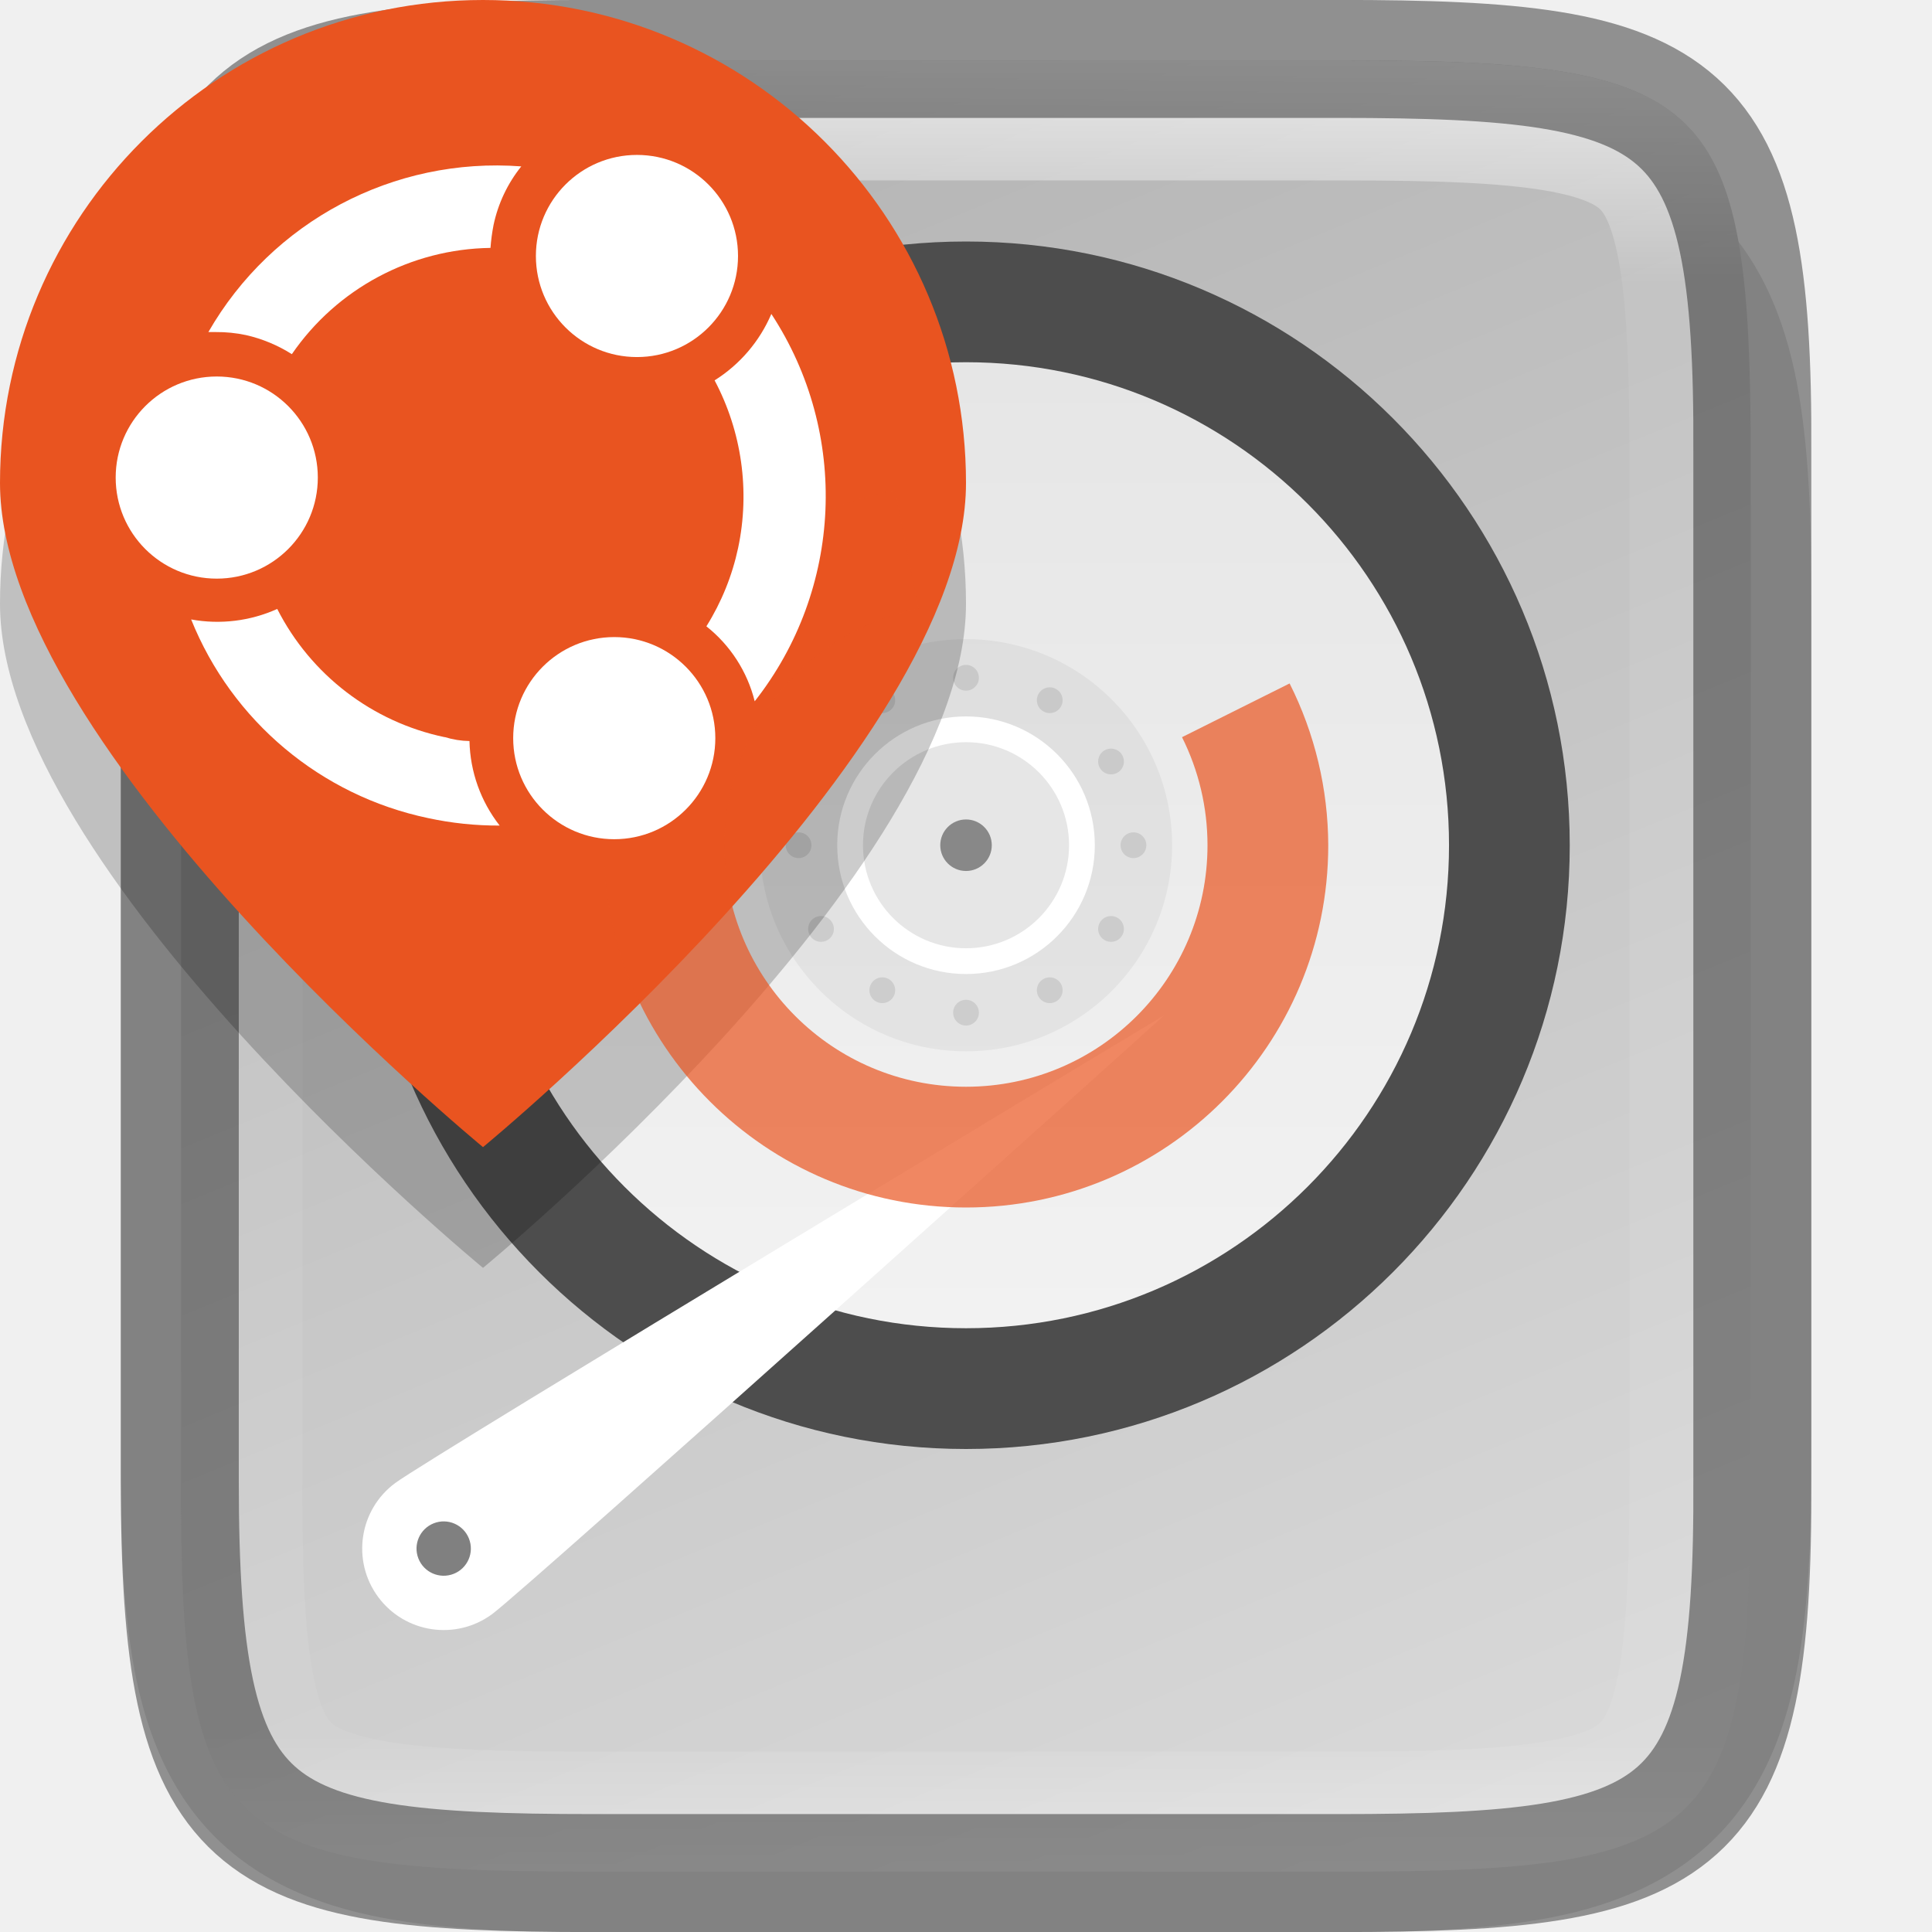
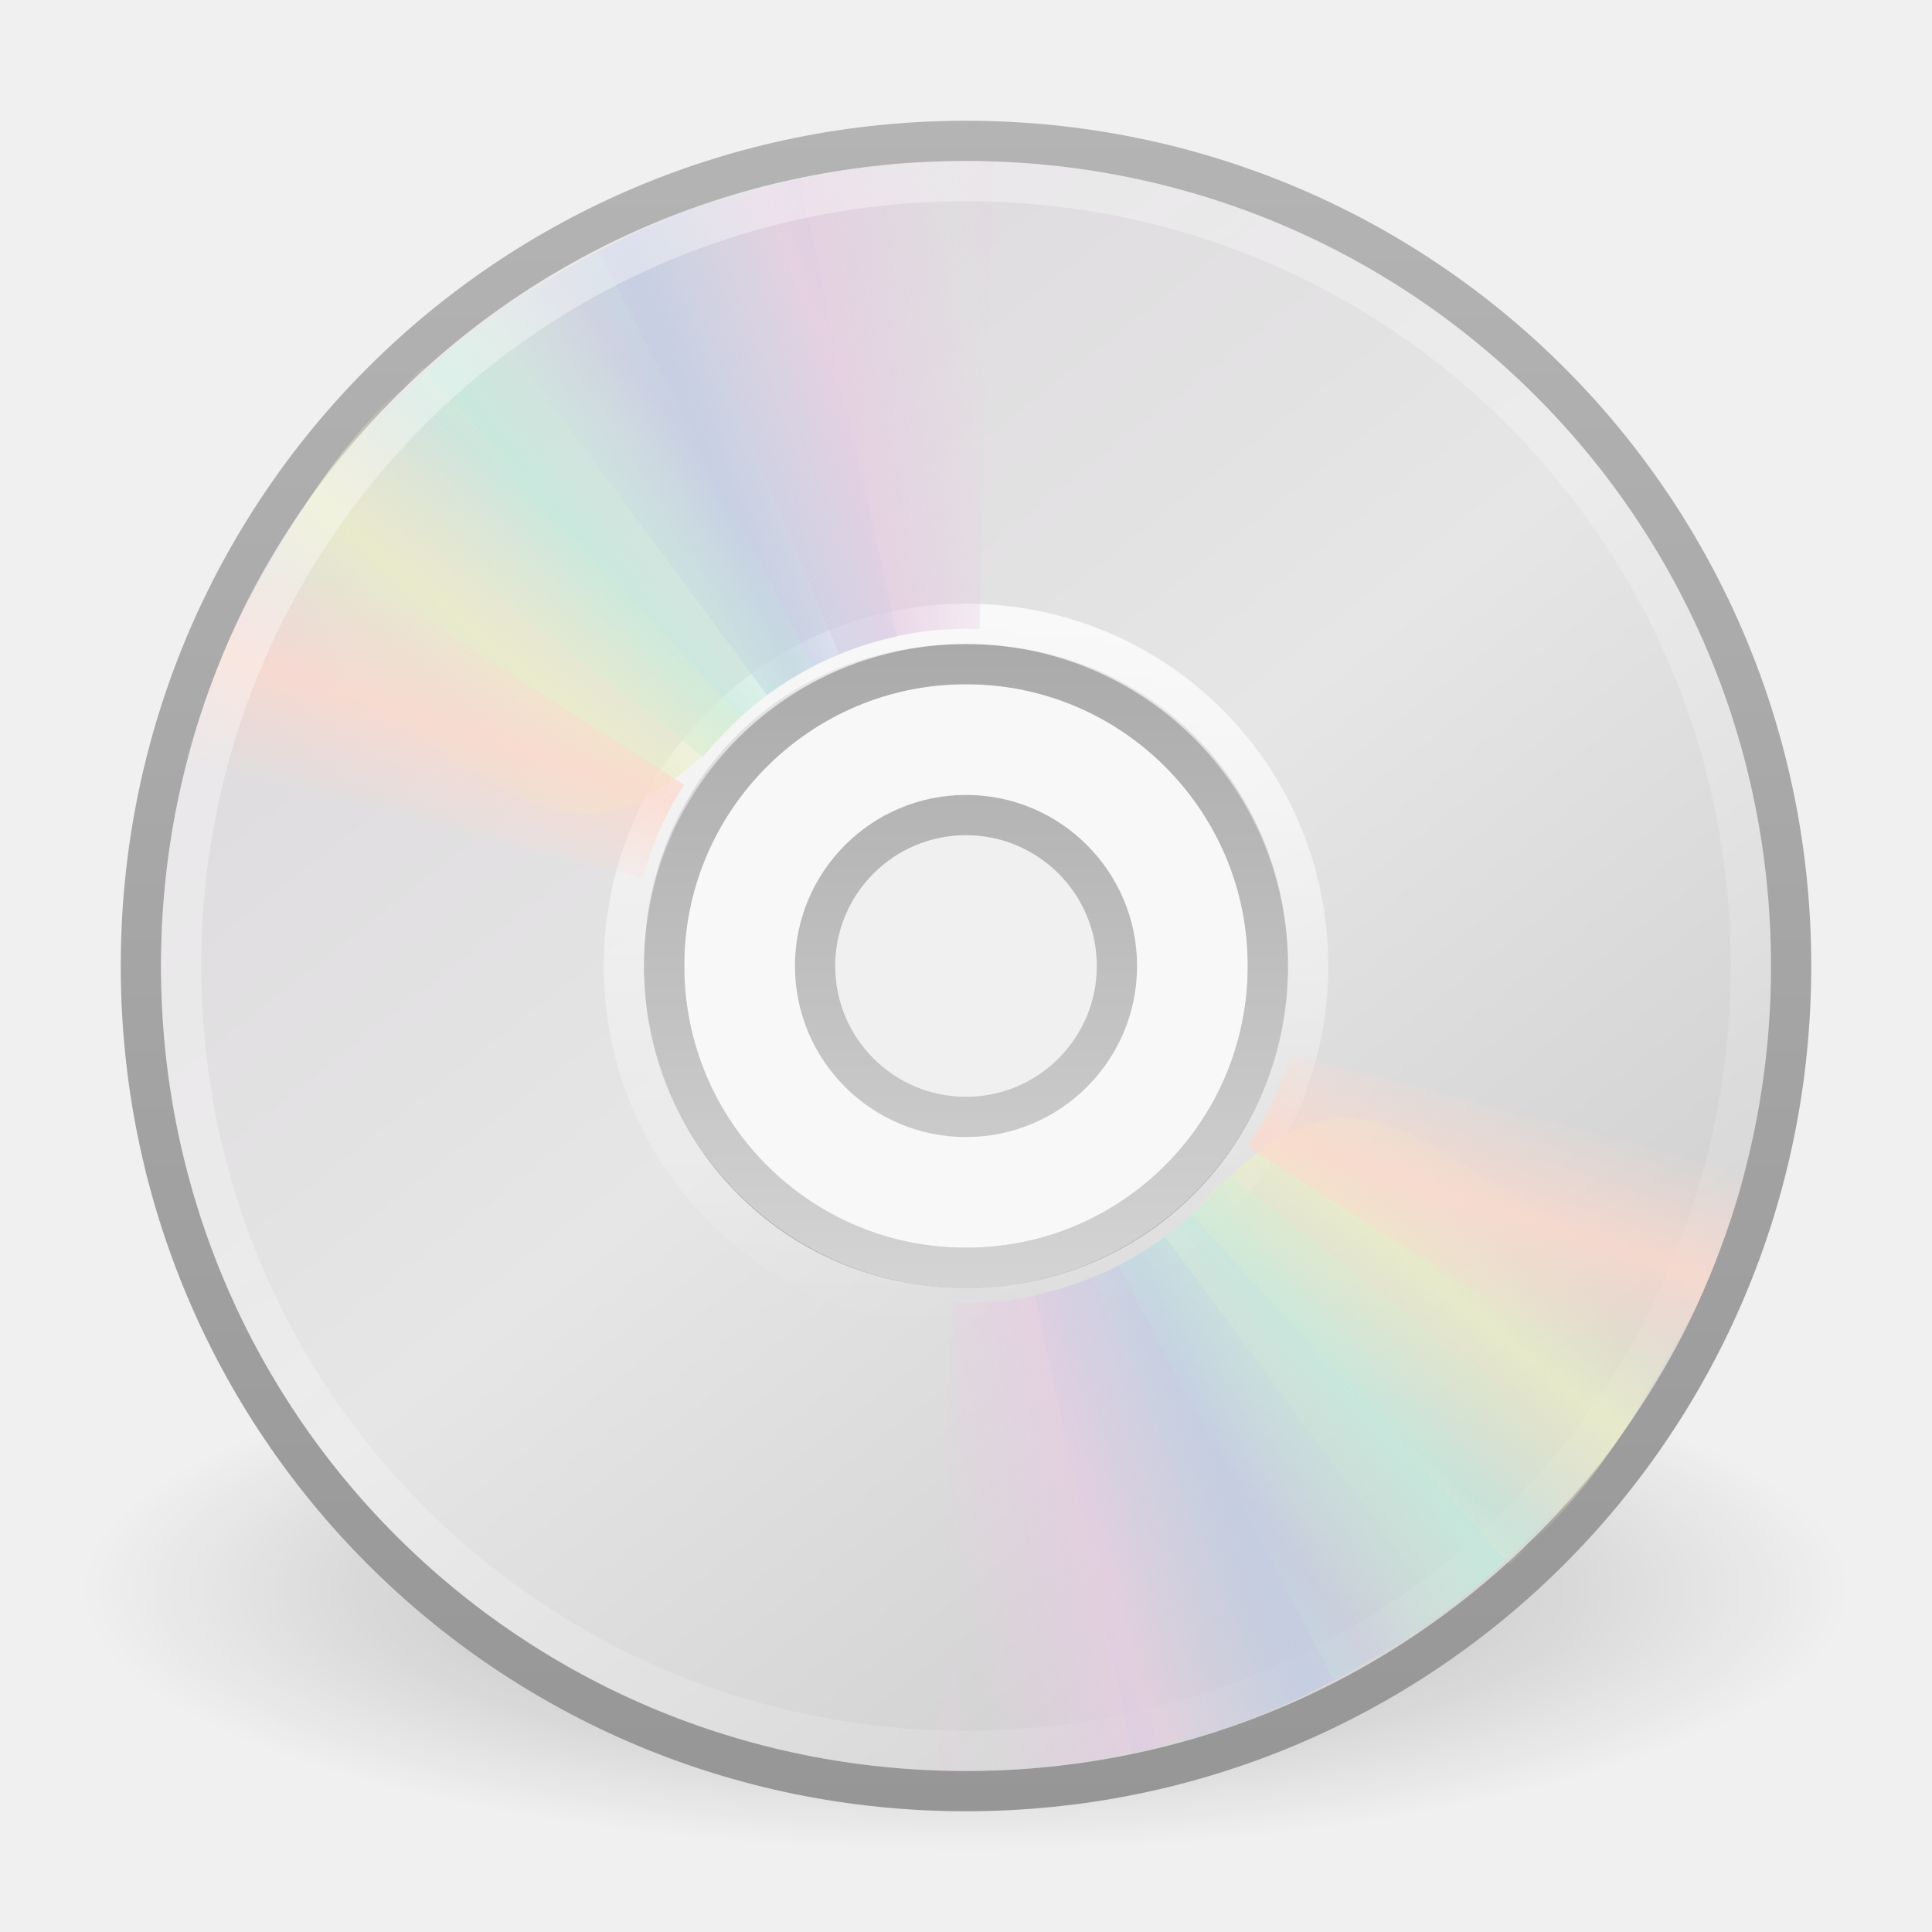
- <svg xmlns="http://www.w3.org/2000/svg" xmlns:xlink="http://www.w3.org/1999/xlink" width="16" height="16" id="svg11300" version="1.0" style="display:inline;enable-background:new">
-   <defs id="defs3">
-     <linearGradient id="linearGradient927">
-       <stop style="stop-color:#ffffff;stop-opacity:1;" offset="0" id="stop923" />
-       <stop id="stop933" offset="0.125" style="stop-color:#ffffff;stop-opacity:0.098" />
-       <stop id="stop931" offset="0.925" style="stop-color:#ffffff;stop-opacity:0.098" />
-       <stop style="stop-color:#ffffff;stop-opacity:0.498" offset="1" id="stop925" />
+ <svg xmlns="http://www.w3.org/2000/svg" xmlns:xlink="http://www.w3.org/1999/xlink" version="1.0" width="48" height="48" id="svg3367">
+   <defs id="defs3369">
+     <linearGradient id="linearGradient23419">
+       <stop id="stop23421" style="stop-color:#000000;stop-opacity:1" offset="0" />
+       <stop id="stop23423" style="stop-color:#000000;stop-opacity:0" offset="1" />
    </linearGradient>
-     <clipPath clipPathUnits="userSpaceOnUse" id="clipPath994">
-       <path style="color:#000000;display:inline;overflow:visible;visibility:visible;fill:#cdcdcd;fill-opacity:1;fill-rule:nonzero;stroke:none;stroke-width:2;stroke-miterlimit:4;stroke-dasharray:none;stroke-opacity:1;marker:none;enable-background:accumulate" d="m 335.731,62 c -8.824,0 -9.774,0.906 -9.73,9.748 v 12.252 12.252 c -0.043,8.842 0.906,9.748 9.73,9.748 h 16.539 c 8.824,0 9.73,-0.906 9.73,-9.748 v -12.252 -12.252 c 0,-8.842 -0.906,-9.748 -9.73,-9.748 z" id="path996" />
-     </clipPath>
-     <linearGradient xlink:href="#linearGradient876" id="linearGradient920" gradientUnits="userSpaceOnUse" gradientTransform="matrix(0,-0.0386186,0.03904659,0,315.4715,253.5455)" x1="441.379" y1="240.282" x2="52.965" y2="401.43" />
-     <clipPath clipPathUnits="userSpaceOnUse" id="clipPath971">
-       <path style="color:#000000;display:inline;overflow:visible;visibility:visible;opacity:1;fill:#46a926;fill-opacity:1;fill-rule:nonzero;stroke:none;stroke-width:2;stroke-miterlimit:4;stroke-dasharray:none;stroke-opacity:1;marker:none;enable-background:accumulate" d="m 327.865,189 c -4.412,0 -4.887,0.453 -4.865,4.874 v 6.126 6.126 c -0.022,4.421 0.453,4.874 4.865,4.874 h 8.27 c 4.412,0 4.865,-0.453 4.865,-4.874 v -6.126 -6.126 c 0,-4.421 -0.453,-4.874 -4.865,-4.874 z" id="path973" />
-     </clipPath>
-     <clipPath clipPathUnits="userSpaceOnUse" id="clipPath983">
-       <path id="path985" d="m 325.096,237 c -2.808,0 -3.11,0.288 -3.096,3.102 v 3.898 3.898 c -0.014,2.813 0.288,3.102 3.096,3.102 h 5.808 c 2.808,0 3.096,-0.288 3.096,-3.102 v -3.898 -3.898 c 0,-2.813 -0.288,-3.102 -3.096,-3.102 z" style="color:#000000;display:inline;overflow:visible;visibility:visible;opacity:1;fill:#46a926;fill-opacity:1;fill-rule:nonzero;stroke:none;stroke-width:2;stroke-miterlimit:4;stroke-dasharray:none;stroke-opacity:1;marker:none;enable-background:accumulate" />
-     </clipPath>
-     <linearGradient xlink:href="#linearGradient927" id="linearGradient993" x1="328" y1="237" x2="328" y2="251" gradientUnits="userSpaceOnUse" />
-     <clipPath clipPathUnits="userSpaceOnUse" id="clipPath994-1">
-       <path style="color:#000000;display:inline;overflow:visible;visibility:visible;fill:#cdcdcd;fill-opacity:1;fill-rule:nonzero;stroke:none;stroke-width:2;stroke-miterlimit:4;stroke-dasharray:none;stroke-opacity:1;marker:none;enable-background:accumulate" d="m 335.731,62 c -8.824,0 -9.774,0.906 -9.73,9.748 v 12.252 12.252 c -0.043,8.842 0.906,9.748 9.73,9.748 h 16.539 c 8.824,0 9.73,-0.906 9.73,-9.748 v -12.252 -12.252 c 0,-8.842 -0.906,-9.748 -9.73,-9.748 z" id="path996-8" />
-     </clipPath>
-     <linearGradient id="linearGradient876">
-       <stop style="stop-color:#b3b3b3;stop-opacity:1" offset="0" id="stop872" />
-       <stop style="stop-color:#d9d9d9;stop-opacity:1" offset="1" id="stop874" />
+     <linearGradient id="linearGradient3772">
+       <stop id="stop3774" style="stop-color:#b4b4b4;stop-opacity:1" offset="0" />
+       <stop id="stop3776" style="stop-color:#969696;stop-opacity:1" offset="1" />
    </linearGradient>
-     <linearGradient xlink:href="#linearGradient1392" id="linearGradient1394" x1="77" y1="156" x2="227" y2="156" gradientUnits="userSpaceOnUse" gradientTransform="rotate(90,152,156)" />
-     <linearGradient id="linearGradient1392">
-       <stop style="stop-color:#e6e6e6;stop-opacity:1;" offset="0" id="stop1388" />
-       <stop style="stop-color:#f2f2f2;stop-opacity:1" offset="1" id="stop1390" />
+     <linearGradient x1="12.274" y1="32.416" x2="35.391" y2="14.203" id="linearGradient3263" gradientUnits="userSpaceOnUse">
+       <stop id="stop3265" style="stop-color:#dedbde;stop-opacity:1" offset="0" />
+       <stop id="stop3267" style="stop-color:#e6e6e6;stop-opacity:1" offset="0.5" />
+       <stop id="stop3269" style="stop-color:#d2d2d2;stop-opacity:1" offset="1" />
    </linearGradient>
-     <clipPath clipPathUnits="userSpaceOnUse" id="clipPath999">
-       <path style="color:#000000;display:inline;overflow:visible;visibility:visible;opacity:1;fill:#5d5d5d;fill-opacity:1;fill-rule:nonzero;stroke:none;stroke-width:3.826;stroke-linecap:butt;stroke-linejoin:round;stroke-miterlimit:4;stroke-dasharray:none;stroke-dashoffset:0;stroke-opacity:1;marker:none;enable-background:accumulate" d="m 152,68 c -48.601,0 -88,39.399 -88,88 0,48.601 39.399,88 88,88 48.601,0 88,-39.399 88,-88 0,-48.601 -39.399,-88 -88,-88 z" id="path1001" />
-     </clipPath>
+     <linearGradient id="linearGradient3428">
+       <stop id="stop3430" style="stop-color:#aaaaaa;stop-opacity:1" offset="0" />
+       <stop id="stop3432" style="stop-color:#d4d4d4;stop-opacity:1" offset="1" />
+     </linearGradient>
+     <linearGradient x1="10.609" y1="17.886" x2="9.73" y2="20.613" id="linearGradient3354" xlink:href="#linearGradient3519" gradientUnits="userSpaceOnUse" spreadMethod="reflect" />
+     <linearGradient x1="12.372" y1="16.188" x2="14.609" y2="13.462" id="linearGradient3352" xlink:href="#linearGradient3511" gradientUnits="userSpaceOnUse" spreadMethod="reflect" />
+     <linearGradient x1="14.085" y1="13.046" x2="16.994" y2="10.732" id="linearGradient3350" xlink:href="#linearGradient3503" gradientUnits="userSpaceOnUse" spreadMethod="reflect" />
+     <linearGradient x1="17.495" y1="11.2" x2="21.047" y2="9.796" id="linearGradient3348" xlink:href="#linearGradient3495" gradientUnits="userSpaceOnUse" spreadMethod="reflect" />
+     <linearGradient x1="20.58" y1="10.775" x2="24.274" y2="9.862" id="linearGradient3346" xlink:href="#linearGradient3487" gradientUnits="userSpaceOnUse" spreadMethod="reflect" />
+     <linearGradient id="linearGradient6036">
+       <stop id="stop6038" style="stop-color:#ffffff;stop-opacity:1" offset="0" />
+       <stop id="stop6040" style="stop-color:#ffffff;stop-opacity:0" offset="1" />
+     </linearGradient>
+     <linearGradient id="linearGradient3519">
+       <stop id="stop3521" style="stop-color:#fcd9cd;stop-opacity:1" offset="0" />
+       <stop id="stop3523" style="stop-color:#fcd9cd;stop-opacity:0" offset="1" />
+     </linearGradient>
+     <linearGradient x1="10.609" y1="17.886" x2="9.73" y2="20.613" id="linearGradient3319" xlink:href="#linearGradient3519" gradientUnits="userSpaceOnUse" spreadMethod="reflect" />
+     <linearGradient id="linearGradient3511">
+       <stop id="stop3513" style="stop-color:#ebeec7;stop-opacity:1" offset="0" />
+       <stop id="stop3515" style="stop-color:#ebeec7;stop-opacity:0" offset="1" />
+     </linearGradient>
+     <linearGradient x1="12.372" y1="16.188" x2="14.609" y2="13.462" id="linearGradient3317" xlink:href="#linearGradient3511" gradientUnits="userSpaceOnUse" spreadMethod="reflect" />
+     <linearGradient id="linearGradient3503">
+       <stop id="stop3505" style="stop-color:#c4ebdd;stop-opacity:1" offset="0" />
+       <stop id="stop3507" style="stop-color:#c4ebdd;stop-opacity:0" offset="1" />
+     </linearGradient>
+     <linearGradient x1="14.085" y1="13.046" x2="16.994" y2="10.732" id="linearGradient3315" xlink:href="#linearGradient3503" gradientUnits="userSpaceOnUse" spreadMethod="reflect" />
+     <linearGradient id="linearGradient3495">
+       <stop id="stop3497" style="stop-color:#c1cbe4;stop-opacity:1" offset="0" />
+       <stop id="stop3499" style="stop-color:#c1cbe4;stop-opacity:0" offset="1" />
+     </linearGradient>
+     <linearGradient x1="17.495" y1="11.2" x2="21.047" y2="9.796" id="linearGradient3313" xlink:href="#linearGradient3495" gradientUnits="userSpaceOnUse" spreadMethod="reflect" />
+     <linearGradient id="linearGradient3487">
+       <stop id="stop3489" style="stop-color:#e6cde2;stop-opacity:1" offset="0" />
+       <stop id="stop3491" style="stop-color:#e6cde2;stop-opacity:0" offset="1" />
+     </linearGradient>
+     <linearGradient x1="20.58" y1="10.775" x2="24.274" y2="9.862" id="linearGradient3311" xlink:href="#linearGradient3487" gradientUnits="userSpaceOnUse" spreadMethod="reflect" />
+     <linearGradient xlink:href="#linearGradient6036" id="linearGradient2453" gradientUnits="userSpaceOnUse" gradientTransform="matrix(0.9849664,0,0,0.9849663,1.902206e-2,-0.6241532)" x1="10.502" y1="3.61" x2="48.799" y2="54.698" />
+     <linearGradient xlink:href="#linearGradient6036" id="linearGradient2462" gradientUnits="userSpaceOnUse" gradientTransform="matrix(0.4293444,0,0,0.4293442,13.54675,13.26639)" x1="18.776" y1="4.038" x2="18.203" y2="45.962" />
+     <linearGradient xlink:href="#linearGradient3428" id="linearGradient2465" gradientUnits="userSpaceOnUse" gradientTransform="matrix(0.9375,0,0,0.9375,1.5,1.5)" x1="21.448" y1="15.5" x2="21.448" y2="32.509" />
+     <linearGradient xlink:href="#linearGradient3263" id="linearGradient2470" gradientUnits="userSpaceOnUse" gradientTransform="matrix(0,1.171439,-1.171439,0,51.06024,-4.11454)" x1="12.274" y1="32.416" x2="35.391" y2="14.203" />
+     <linearGradient xlink:href="#linearGradient3772" id="linearGradient2472" gradientUnits="userSpaceOnUse" gradientTransform="translate(50.26506,0)" x1="-21.916" y1="3" x2="-21.916" y2="45.033" />
+     <radialGradient xlink:href="#linearGradient23419" id="radialGradient2475" gradientUnits="userSpaceOnUse" gradientTransform="matrix(0.9722718,0,0,0.2872354,1.312499,27.54052)" cx="23.335" cy="41.636" fx="23.335" fy="41.636" r="22.627" />
  </defs>
-   <g style="display:inline" id="layer1" transform="translate(-320,-236)">
-     <g style="display:inline" id="layer7" />
-     <g id="layer8" style="display:inline">
-       <path style="color:#000000;font-style:normal;font-variant:normal;font-weight:normal;font-stretch:normal;font-size:medium;line-height:normal;font-family:sans-serif;font-variant-ligatures:normal;font-variant-position:normal;font-variant-caps:normal;font-variant-numeric:normal;font-variant-alternates:normal;font-feature-settings:normal;text-indent:0;text-align:start;text-decoration:none;text-decoration-line:none;text-decoration-style:solid;text-decoration-color:#000000;letter-spacing:normal;word-spacing:normal;text-transform:none;writing-mode:lr-tb;direction:ltr;text-orientation:mixed;dominant-baseline:auto;baseline-shift:baseline;text-anchor:start;white-space:normal;shape-padding:0;clip-rule:nonzero;display:inline;overflow:visible;visibility:visible;opacity:0.1;isolation:auto;mix-blend-mode:normal;color-interpolation:sRGB;color-interpolation-filters:linearRGB;solid-color:#000000;solid-opacity:1;vector-effect:none;fill:#000000;fill-opacity:1;fill-rule:nonzero;stroke:none;stroke-width:2;stroke-linecap:butt;stroke-linejoin:miter;stroke-miterlimit:4;stroke-dasharray:none;stroke-dashoffset:0;stroke-opacity:1;marker:none;color-rendering:auto;image-rendering:auto;shape-rendering:auto;text-rendering:auto;enable-background:accumulate" d="m 325.096,237 c -0.719,0 -1.302,0.014 -1.836,0.104 -0.534,0.09 -1.068,0.276 -1.477,0.684 -0.408,0.407 -0.597,0.943 -0.686,1.479 -0.089,0.535 -0.101,1.12 -0.098,1.842 v 2.893 3.898 c -0.003,0.718 0.009,1.302 0.098,1.836 0.089,0.535 0.277,1.071 0.686,1.479 0.408,0.407 0.942,0.594 1.477,0.684 0.534,0.09 1.117,0.104 1.836,0.104 h 5.809 c 0.719,0 1.301,-0.014 1.834,-0.104 0.533,-0.09 1.068,-0.278 1.475,-0.686 0.407,-0.408 0.594,-0.943 0.684,-1.477 0.09,-0.534 0.104,-1.116 0.104,-1.836 v -3.898 -2.898 c 0,-0.72 -0.014,-1.302 -0.104,-1.836 -0.089,-0.534 -0.277,-1.069 -0.684,-1.477 -0.407,-0.408 -0.941,-0.596 -1.475,-0.686 -0.533,-0.09 -1.115,-0.104 -1.834,-0.104 z" id="path997" />
-       <path style="color:#000000;display:inline;overflow:visible;visibility:visible;fill:url(#linearGradient920);fill-opacity:1;fill-rule:nonzero;stroke:none;stroke-width:1;marker:none;enable-background:accumulate" d="m 324.854,236.5 c -3.042,0 -3.369,0.309 -3.354,3.323 v 4.177 4.177 c -0.015,3.014 0.312,3.323 3.354,3.323 h 6.291 c 3.042,0 3.354,-0.309 3.354,-3.323 v -4.177 -4.177 c 0,-3.014 -0.312,-3.323 -3.354,-3.323 z" id="path918" />
-       <path style="color:#000000;display:inline;overflow:visible;visibility:visible;opacity:0.7;fill:none;fill-opacity:1;fill-rule:nonzero;stroke:url(#linearGradient993);stroke-width:1.856;stroke-miterlimit:4;stroke-dasharray:none;stroke-opacity:1;marker:none;enable-background:accumulate" d="m 325.096,237 c -2.808,0 -3.11,0.288 -3.096,3.102 v 3.898 3.898 c -0.014,2.813 0.288,3.102 3.096,3.102 h 5.808 c 2.808,0 3.096,-0.288 3.096,-3.102 v -3.898 -3.898 c 0,-2.813 -0.288,-3.102 -3.096,-3.102 z" id="path937" clip-path="url(#clipPath983)" transform="matrix(1.083333,0,0,1.071429,-27.33329,-17.42857)" />
-       <path style="color:#000000;display:inline;overflow:visible;visibility:visible;opacity:0.4;fill:none;fill-opacity:1;fill-rule:nonzero;stroke:#000000;stroke-width:0.977;stroke-miterlimit:4;stroke-dasharray:none;stroke-opacity:1;marker:none;enable-background:accumulate" d="m 331.087,251.512 c 2.897,0 3.44,-0.303 3.425,-3.255 v -4.257 -4.257 c 0.015,-2.952 -0.528,-3.255 -3.425,-3.255 h -6.173 c -2.897,0 -3.425,0.303 -3.425,3.255 v 4.257 4.257 c 0,2.952 0.528,3.255 3.425,3.255 z" id="path958-6-0" />
-     </g>
-     <g id="layer6" style="display:inline">
-       <circle r="5" cy="243" cx="328" id="circle1588" style="color:#000000;display:inline;overflow:visible;visibility:visible;opacity:1;fill:#4d4d4d;fill-opacity:1;fill-rule:nonzero;stroke:none;stroke-width:0.239;stroke-linecap:butt;stroke-linejoin:miter;stroke-miterlimit:4;stroke-dasharray:0.717, 0.717;stroke-dashoffset:0;stroke-opacity:1;marker:none;enable-background:accumulate" />
-       <g style="display:inline;stroke-width:18.75;enable-background:new" transform="matrix(0.05333333,0,0,0.05333333,319.8935,234.6798)" id="g1673">
-         <path id="path1637" d="m 152,231 c -41.421,0 -75,-33.579 -75,-75 0,-41.421 33.579,-75 75,-75 41.421,0 75,33.579 75,75 0,41.421 -33.579,75 -75,75 z" style="display:inline;opacity:1;fill:url(#linearGradient1394);fill-opacity:1;stroke:none;stroke-width:300;stroke-linecap:round;stroke-linejoin:round;stroke-miterlimit:4;stroke-dasharray:none;stroke-dashoffset:0;stroke-opacity:1;enable-background:new" />
-         <ellipse ry="32" rx="32" cy="156" cx="152" id="ellipse1639" style="display:inline;opacity:0.05;fill:#000000;fill-opacity:1;stroke:none;stroke-width:300;stroke-linecap:round;stroke-linejoin:round;stroke-miterlimit:4;stroke-dasharray:none;stroke-dashoffset:0;stroke-opacity:1;enable-background:new" />
-         <ellipse style="display:inline;opacity:1;fill:#ffffff;fill-opacity:1;stroke:none;stroke-width:300;stroke-linecap:round;stroke-linejoin:round;stroke-miterlimit:4;stroke-dasharray:none;stroke-dashoffset:0;stroke-opacity:1;enable-background:new" id="ellipse1641" cx="152" cy="156" rx="20" ry="20" />
-         <g style="opacity:0.1;fill:#000000;fill-opacity:1;stroke-width:18.75" id="g1667">
-           <circle style="opacity:1;fill:#000000;fill-opacity:1;stroke:none;stroke-width:300;stroke-linecap:round;stroke-linejoin:round;stroke-miterlimit:4;stroke-dasharray:none;stroke-dashoffset:0;stroke-opacity:1" id="circle1643" cx="53.636" cy="185.1" r="2" transform="rotate(-30)" />
-           <circle r="2" cy="237.1" cx="53.636" id="circle1645" style="opacity:1;fill:#000000;fill-opacity:1;stroke:none;stroke-width:300;stroke-linecap:round;stroke-linejoin:round;stroke-miterlimit:4;stroke-dasharray:none;stroke-dashoffset:0;stroke-opacity:1" transform="rotate(-30)" />
-           <circle r="2" cy="183.636" cx="-59.1" id="circle1647" style="opacity:1;fill:#000000;fill-opacity:1;stroke:none;stroke-width:300;stroke-linecap:round;stroke-linejoin:round;stroke-miterlimit:4;stroke-dasharray:none;stroke-dashoffset:0;stroke-opacity:1" transform="rotate(-60)" />
-           <circle style="opacity:1;fill:#000000;fill-opacity:1;stroke:none;stroke-width:300;stroke-linecap:round;stroke-linejoin:round;stroke-miterlimit:4;stroke-dasharray:none;stroke-dashoffset:0;stroke-opacity:1" id="circle1649" cx="-59.1" cy="235.636" r="2" transform="rotate(-60)" />
-           <circle style="opacity:1;fill:#000000;fill-opacity:1;stroke:none;stroke-width:300;stroke-linecap:round;stroke-linejoin:round;stroke-miterlimit:4;stroke-dasharray:none;stroke-dashoffset:0;stroke-opacity:1" id="circle1651" cx="-156" cy="126" r="2" transform="rotate(-90)" />
-           <circle r="2" cy="178" cx="-156" id="circle1653" style="opacity:1;fill:#000000;fill-opacity:1;stroke:none;stroke-width:300;stroke-linecap:round;stroke-linejoin:round;stroke-miterlimit:4;stroke-dasharray:none;stroke-dashoffset:0;stroke-opacity:1" transform="rotate(-90)" />
-           <circle r="2" cy="27.636" cx="-211.1" id="circle1655" style="opacity:1;fill:#000000;fill-opacity:1;stroke:none;stroke-width:300;stroke-linecap:round;stroke-linejoin:round;stroke-miterlimit:4;stroke-dasharray:none;stroke-dashoffset:0;stroke-opacity:1" transform="rotate(-120)" />
-           <circle style="opacity:1;fill:#000000;fill-opacity:1;stroke:none;stroke-width:300;stroke-linecap:round;stroke-linejoin:round;stroke-miterlimit:4;stroke-dasharray:none;stroke-dashoffset:0;stroke-opacity:1" id="circle1657" cx="-211.1" cy="79.636" r="2" transform="rotate(-120)" />
-           <circle transform="rotate(-150,152,156)" r="2" cy="130" cx="152" id="circle1659" style="display:inline;opacity:1;fill:#000000;fill-opacity:1;stroke:none;stroke-width:300;stroke-linecap:round;stroke-linejoin:round;stroke-miterlimit:4;stroke-dasharray:none;stroke-dashoffset:0;stroke-opacity:1;enable-background:new" />
-           <circle transform="rotate(-150,152,156)" style="display:inline;opacity:1;fill:#000000;fill-opacity:1;stroke:none;stroke-width:300;stroke-linecap:round;stroke-linejoin:round;stroke-miterlimit:4;stroke-dasharray:none;stroke-dashoffset:0;stroke-opacity:1;enable-background:new" id="circle1661" cx="152" cy="182" r="2" />
-           <circle r="2" cy="-182" cx="-152" id="circle1663" style="opacity:1;fill:#000000;fill-opacity:1;stroke:none;stroke-width:300;stroke-linecap:round;stroke-linejoin:round;stroke-miterlimit:4;stroke-dasharray:none;stroke-dashoffset:0;stroke-opacity:1" transform="scale(-1)" />
-           <circle style="opacity:1;fill:#000000;fill-opacity:1;stroke:none;stroke-width:300;stroke-linecap:round;stroke-linejoin:round;stroke-miterlimit:4;stroke-dasharray:none;stroke-dashoffset:0;stroke-opacity:1" id="circle1665" cx="-152" cy="-130" r="2" transform="scale(-1)" />
-         </g>
-         <ellipse ry="16" rx="16" cy="156" cx="152" id="ellipse1669" style="display:inline;opacity:0.1;fill:#000000;fill-opacity:1;stroke:none;stroke-width:300;stroke-linecap:round;stroke-linejoin:round;stroke-miterlimit:4;stroke-dasharray:none;stroke-dashoffset:0;stroke-opacity:1;enable-background:new" />
-         <ellipse ry="4" rx="4" cy="156" cx="152" id="ellipse1671" style="display:inline;opacity:1;fill:#888888;fill-opacity:1;stroke:none;stroke-width:300;stroke-linecap:round;stroke-linejoin:round;stroke-miterlimit:4;stroke-dasharray:none;stroke-dashoffset:0;stroke-opacity:1;enable-background:new" />
-       </g>
-       <g style="display:inline;stroke-width:17.778;enable-background:new" transform="matrix(0.05233474,-0.02061886,0.02061886,0.05233474,305.8529,244.2934)" id="g1727">
-         <path style="display:inline;opacity:1;fill:#ffffff;fill-opacity:1;stroke:none;stroke-width:284.444;stroke-linecap:round;stroke-linejoin:round;stroke-miterlimit:4;stroke-dasharray:none;stroke-dashoffset:0;stroke-opacity:1;enable-background:new" d="m 392.753,156.916 c 0,0 -117.995,44.04 -124.396,45.755 -6.402,1.715 -12.982,-2.084 -14.697,-8.485 -1.715,-6.402 2.084,-12.982 8.485,-14.697 6.402,-1.715 130.608,-22.573 130.608,-22.573 z" id="path1723" />
-         <circle style="display:inline;opacity:1;fill:#808080;fill-opacity:1;stroke:none;stroke-width:284.444;stroke-linecap:round;stroke-linejoin:round;stroke-miterlimit:4;stroke-dasharray:none;stroke-dashoffset:0;stroke-opacity:1;enable-background:new" id="circle1725" cx="265.247" cy="191.084" r="4" />
-       </g>
-       <path id="path2-3-7-0-1-7" d="m 328,241 c 0,2.209 -4,5.5 -4,5.5 0,0 -4,-3.291 -4,-5.5 0,-2.209 1.791,-4 4,-4 2.209,0 4,1.791 4,4 z" style="display:inline;opacity:0.2;fill:#000000;fill-opacity:1;stroke:none;stroke-width:0.028;stroke-miterlimit:4;stroke-dasharray:none;stroke-opacity:1;enable-background:new" />
-       <path id="path2-3-7-0-1" d="m 328,240 c 0,2.209 -4,5.5 -4,5.5 0,0 -4,-3.291 -4,-5.5 0,-2.209 1.791,-4 4,-4 2.209,0 4,1.791 4,4 z" style="display:inline;fill:#e95420;fill-opacity:1;stroke:none;stroke-width:0.028;stroke-miterlimit:4;stroke-dasharray:none;stroke-opacity:1;enable-background:new" />
-       <path style="opacity:0.7;fill:#e95420;fill-opacity:1;stroke:none;stroke-width:0.25;stroke-linecap:round;stroke-linejoin:round;stroke-miterlimit:4;stroke-dasharray:none;stroke-opacity:1" d="m 327.412,240.059 a 3,3 0 0 0 -2.412,2.941 3,3 0 0 0 3,3 3,3 0 0 0 3,-3 3,3 0 0 0 -0.32,-1.34 l -0.891,0.445 a 2,2 0 0 1 0.211,0.895 2,2 0 0 1 -2,2 2,2 0 0 1 -2,-2 2,2 0 0 1 1.607,-1.959 z" id="path3374" />
-       <g id="g2287">
-         <circle class="cls-2" cx="321.795" cy="239.955" r="0.837" id="circle8-0" style="fill:#ffffff;stroke-width:1" />
-         <circle class="cls-2" cx="325.275" cy="238.12" r="0.837" id="circle10-9" style="fill:#ffffff;stroke-width:1" />
-         <path class="cls-2" d="m 323.683,242.105 a 2.02,2.02 0 0 1 -1.387,-1.062 1.208,1.208 0 0 1 -0.713,0.087 2.717,2.717 0 0 0 1.962,1.645 2.75,2.75 0 0 0 0.593,0.062 1.177,1.177 0 0 1 -0.25,-0.7 0.723,0.723 0 0 1 -0.205,-0.033 z" id="path12-3" style="fill:#ffffff;stroke-width:1" />
-         <circle class="cls-2" cx="325.087" cy="242.113" r="0.837" id="circle14-6" style="fill:#ffffff;stroke-width:1" />
-         <path class="cls-2" d="m 326.25,241.808 a 2.75,2.75 0 0 0 0.138,-3.208 1.212,1.212 0 0 1 -0.47,0.55 2.055,2.055 0 0 1 0.195,1.387 2.02,2.02 0 0 1 -0.263,0.65 1.145,1.145 0 0 1 0.4,0.62 z" id="path16-0" style="fill:#ffffff;stroke-width:1" />
-         <path class="cls-2" d="m 321.725,238.75 h 0.062 a 1.163,1.163 0 0 1 0.25,0.025 1.21,1.21 0 0 1 0.38,0.158 2.03,2.03 0 0 1 1.645,-0.88 1.605,1.605 0 0 1 0.025,-0.188 1.157,1.157 0 0 1 0.23,-0.487 2.75,2.75 0 0 0 -2.592,1.373 z" id="path18-6" style="fill:#ffffff;stroke-width:1" />
-       </g>
-     </g>
+   <path style="opacity:0.3;fill:url(#radialGradient2475);fill-opacity:1;fill-rule:evenodd;stroke:none;stroke-width:2;marker:none;visibility:visible;display:inline;overflow:visible" id="path23417" d="M 46,39.5 C 46.001,43.09 36.151,46 24,46 C 11.849,46 1.999,43.09 2,39.5 C 1.999,35.91 11.849,33 24,33 C 36.151,33 46.001,35.91 46,39.5 L 46,39.5 z" />
+   <path style="fill:url(#linearGradient2470);fill-rule:nonzero;stroke:url(#linearGradient2472);stroke-width:1;stroke-miterlimit:4;stroke-opacity:1" id="path2781" d="M 44.5,24 C 44.5,12.637 35.363,3.5 24,3.5 C 12.637,3.5 3.5,12.637 3.5,24 C 3.5,35.363 12.637,44.5 24,44.5 C 35.363,44.5 44.5,35.363 44.5,24 z M 31.5,24 C 31.5,28.128 28.211,31.5 24,31.5 C 19.707,31.5 16.5,28.045 16.5,24 C 16.5,19.873 19.541,16.5 24,16.5 C 28.459,16.5 31.5,19.954 31.5,24 z" />
+   <path style="opacity:0.5;fill:#ffffff;fill-opacity:1;fill-rule:nonzero;stroke:none;stroke-width:1;marker:none;visibility:visible;display:inline;overflow:visible;enable-background:accumulate" id="path2474" d="M 24,16 C 19.584,16 16,19.584 16,24 C 16,28.416 19.584,32 24,32 C 28.416,32 32,28.416 32,24 C 32,19.584 28.416,16 24,16 z M 24,20 C 26.208,20 28,21.792 28,24 C 28,26.208 26.208,28 24,28 C 21.792,28 20,26.208 20,24 C 20,21.792 21.792,20 24,20 z" />
+   <path style="fill:none;stroke:url(#linearGradient2465);stroke-width:1;stroke-linecap:butt;stroke-linejoin:round;marker:none;stroke-miterlimit:4;stroke-dasharray:none;stroke-dashoffset:0;stroke-opacity:1;visibility:visible;display:inline;overflow:visible;enable-background:accumulate" id="path3418" d="M 24,16.5 C 19.86,16.5 16.5,19.86 16.5,24 C 16.5,28.14 19.86,31.5 24,31.5 C 28.14,31.5 31.5,28.14 31.5,24 C 31.5,19.86 28.14,16.5 24,16.5 z M 24,20.25 C 26.07,20.25 27.75,21.93 27.75,24 C 27.75,26.07 26.07,27.75 24,27.75 C 21.93,27.75 20.25,26.07 20.25,24 C 20.25,21.93 21.93,20.25 24,20.25 z" />
+   <path style="opacity:0.8;fill:none;stroke:url(#linearGradient2462);stroke-width:1;stroke-miterlimit:4;stroke-opacity:1" id="path3281" d="M 24,15.5 C 19.289,15.5 15.5,19.289 15.5,24 C 15.5,28.711 19.289,32.5 24,32.5 C 28.711,32.5 32.5,28.711 32.5,24 C 32.5,19.289 28.711,15.5 24,15.5 L 24,15.5 L 24,15.5 L 24,15.5 z" />
+   <g id="g3527">
+     <path style="opacity:0.8;fill:url(#linearGradient3346);fill-opacity:1;fill-rule:nonzero;stroke:none" id="path3296" transform="matrix(0.9996011,2.824295e-2,-2.824295e-2,0.9996011,0.6924114,-0.6708346)" d="M 15.857,5.731 L 20.625,16.344 C 21.66,15.885 22.795,15.625 24,15.625 C 24.032,15.625 24.062,15.625 24.094,15.625 L 24.108,4.005 C 21.166,3.934 18.565,4.662 15.857,5.731 L 15.857,5.731 z" />
+     <path style="opacity:0.8;fill:url(#linearGradient3348);fill-opacity:1;fill-rule:nonzero;stroke:none" id="path3308" d="M 12.121,7.906 L 19.052,17.266 C 19.966,16.596 21.018,16.099 22.195,15.841 C 22.226,15.834 22.255,15.827 22.287,15.821 L 19.857,4.426 C 16.968,4.988 14.538,6.282 12.121,7.906 L 12.121,7.906 z" />
+     <path style="opacity:0.8;fill:url(#linearGradient3350);fill-opacity:1;fill-rule:nonzero;stroke:none" id="path3310" d="M 8.252,11.647 L 17.466,18.802 C 18.175,17.919 19.063,17.166 20.133,16.612 C 20.161,16.598 20.187,16.584 20.216,16.569 L 14.866,6.251 C 12.221,7.541 10.166,9.452 8.252,11.647 z" />
+     <path style="opacity:0.8;fill:url(#linearGradient3352);fill-opacity:1;fill-rule:nonzero;stroke:none" id="path3312" d="M 5.633,16.074 C 12.808,18.316 13.483,23.105 18.41,17.828 L 10.5,9.132 C 8.279,11.063 6.913,13.459 5.633,16.074 z" />
+     <path style="opacity:0.8;fill:url(#linearGradient3354);fill-opacity:1;fill-rule:nonzero;stroke:none" id="path3314" d="M 7.155,13.193 C 5.972,14.945 5.248,16.83 4.63,18.837 L 15.969,21.812 C 16.184,21.049 16.487,20.298 16.938,19.594 C 16.955,19.567 16.982,19.527 17,19.5 L 7.155,13.193 z" />
+   </g>
+   <path style="opacity:0.4;fill:none;stroke:url(#linearGradient2453);stroke-width:1;stroke-miterlimit:4;stroke-opacity:1" id="path3272" d="M 24,4.5 C 13.191,4.5 4.5,13.191 4.5,24 C 4.5,34.809 13.191,43.5 24,43.5 C 34.809,43.5 43.5,34.809 43.5,24 C 43.5,13.191 34.809,4.5 24,4.5 L 24,4.5 L 24,4.5 z" />
+   <g id="g3297" transform="matrix(-1,0,0,-1,48,47.99083)">
+     <path style="opacity:0.8;fill:url(#linearGradient3311);fill-opacity:1;fill-rule:nonzero;stroke:none" id="path3299" transform="matrix(0.9996011,2.824295e-2,-2.824295e-2,0.9996011,0.6924114,-0.6708346)" d="M 15.857,5.731 L 20.625,16.344 C 21.66,15.885 22.795,15.625 24,15.625 C 24.032,15.625 24.062,15.625 24.094,15.625 L 24.108,4.005 C 21.166,3.934 18.565,4.662 15.857,5.731 L 15.857,5.731 z" />
+     <path style="opacity:0.8;fill:url(#linearGradient3313);fill-opacity:1;fill-rule:nonzero;stroke:none" id="path3301" d="M 12.121,7.906 L 19.052,17.266 C 19.966,16.596 21.018,16.099 22.195,15.841 C 22.226,15.834 22.255,15.827 22.287,15.821 L 19.857,4.426 C 16.968,4.988 14.538,6.282 12.121,7.906 L 12.121,7.906 z" />
+     <path style="opacity:0.8;fill:url(#linearGradient3315);fill-opacity:1;fill-rule:nonzero;stroke:none" id="path3303" d="M 8.252,11.647 L 17.466,18.802 C 18.175,17.919 19.063,17.166 20.133,16.612 C 20.161,16.598 20.187,16.584 20.216,16.569 L 14.866,6.251 C 12.221,7.541 10.166,9.452 8.252,11.647 z" />
+     <path style="opacity:0.8;fill:url(#linearGradient3317);fill-opacity:1;fill-rule:nonzero;stroke:none" id="path3305" d="M 5.633,16.074 C 12.808,18.316 13.483,23.105 18.41,17.828 L 10.5,9.132 C 8.279,11.063 6.913,13.459 5.633,16.074 z" />
+     <path style="opacity:0.8;fill:url(#linearGradient3319);fill-opacity:1;fill-rule:nonzero;stroke:none" id="path3307" d="M 7.155,13.193 C 5.972,14.945 5.248,16.83 4.63,18.837 L 15.969,21.812 C 16.184,21.049 16.487,20.298 16.938,19.594 C 16.955,19.567 16.982,19.527 17,19.5 L 7.155,13.193 z" />
  </g>
</svg>
